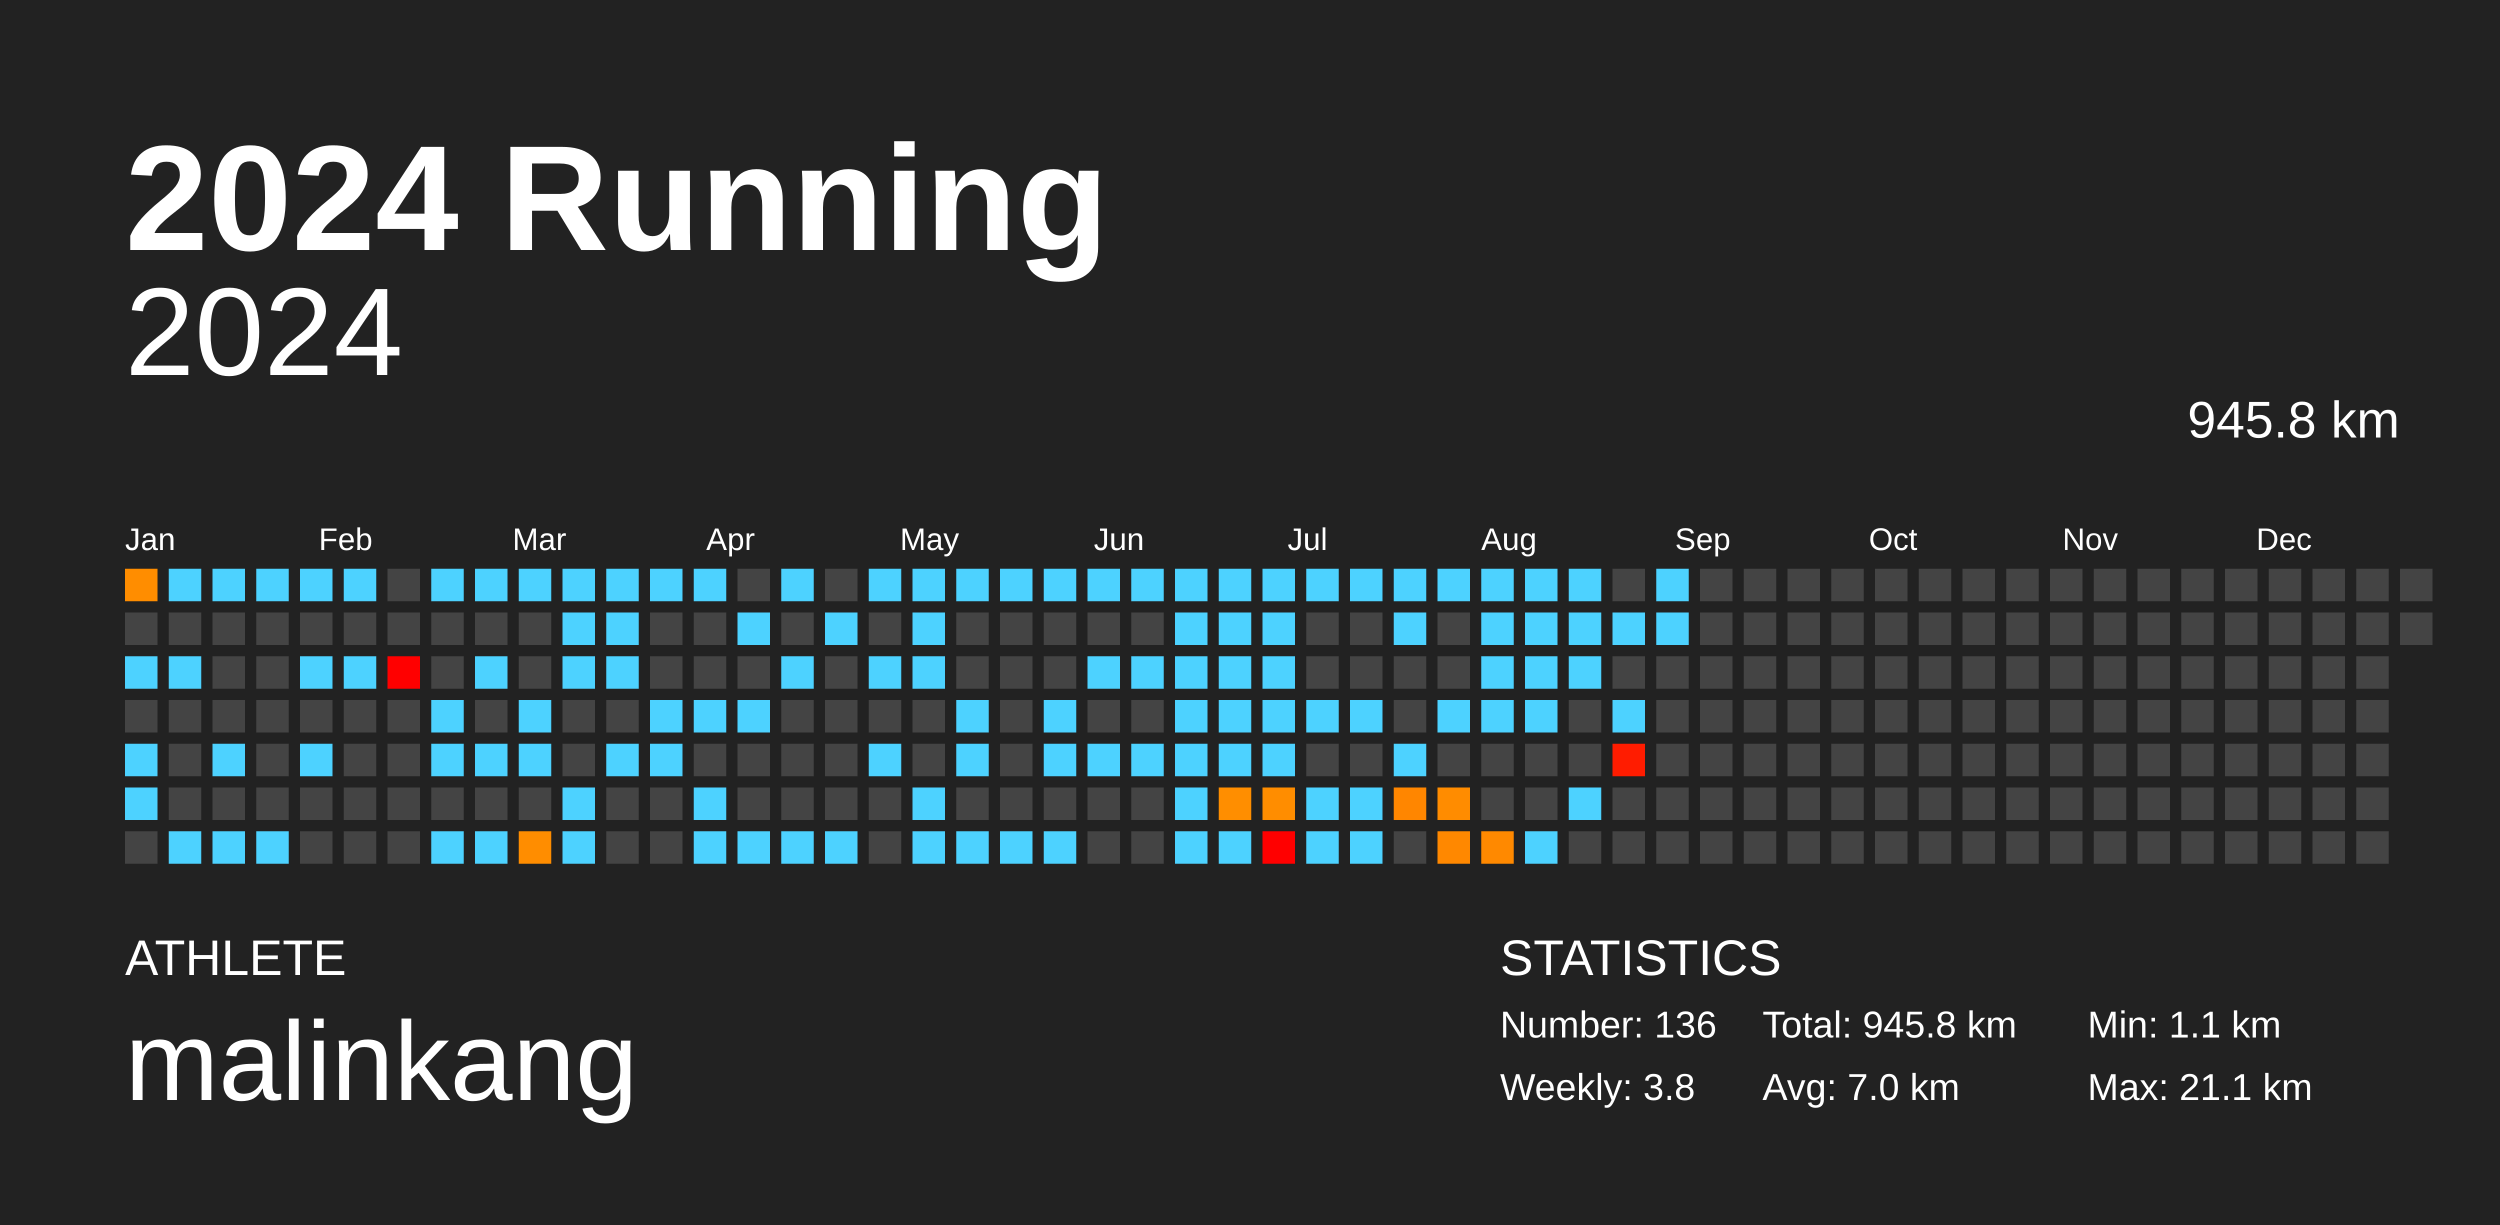
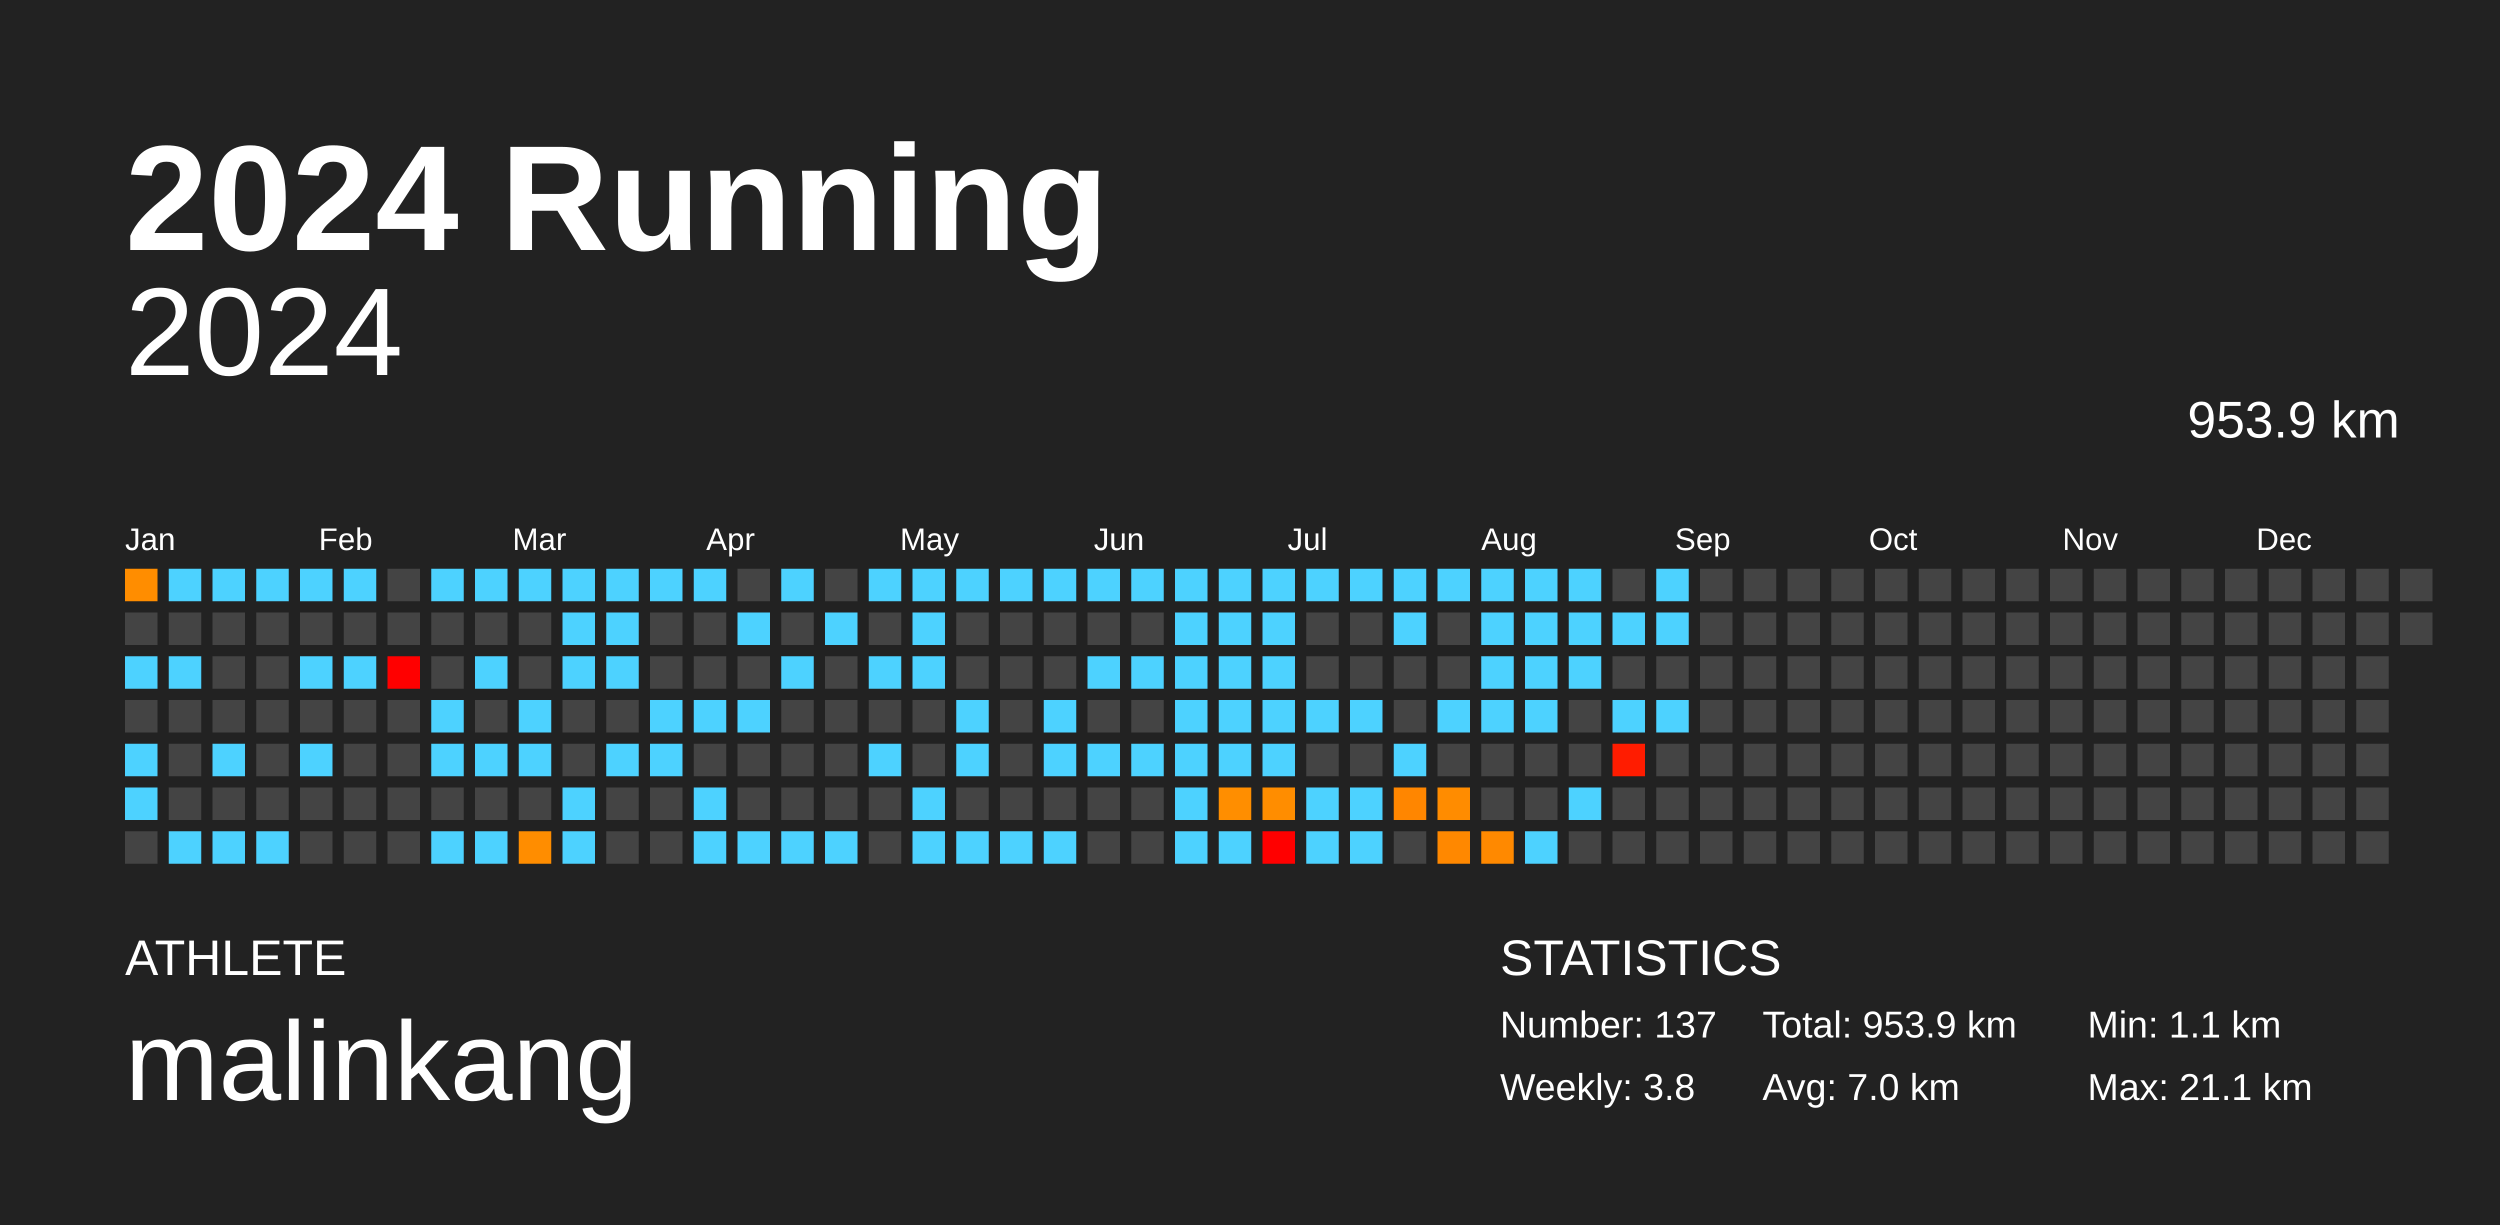
<svg xmlns="http://www.w3.org/2000/svg" baseProfile="full" height="98mm" version="1.1" viewBox="0,0,200,98" width="200mm">
  <defs />
  <rect fill="#222222" height="98" width="200" x="0" y="0" />
  <text fill="#FFFFFF" style="font-size:12px; font-family:Arial; font-weight:bold;" x="10" y="20">2024 Running</text>
  <text fill="#FFFFFF" style="font-size:4px; font-family:Arial" x="10" y="78">ATHLETE</text>
  <text fill="#FFFFFF" style="font-size:9px; font-family:Arial" x="10" y="88">malinkang</text>
  <text fill="#FFFFFF" style="font-size:4px; font-family:Arial" x="120" y="78">STATISTICS</text>
-   <text fill="#FFFFFF" style="font-size:3px; font-family:Arial" x="120" y="83">Number: 136</text>
+   <text fill="#FFFFFF" style="font-size:3px; font-family:Arial" x="120" y="83">Number: 137</text>
  <text fill="#FFFFFF" style="font-size:3px; font-family:Arial" x="120" y="88">Weekly: 3.8</text>
-   <text fill="#FFFFFF" style="font-size:3px; font-family:Arial" x="141" y="83">Total: 945.8 km</text>
+   <text fill="#FFFFFF" style="font-size:3px; font-family:Arial" x="141" y="83">Total: 953.9 km</text>
  <text fill="#FFFFFF" style="font-size:3px; font-family:Arial" x="141" y="88">Avg: 7.0 km</text>
  <text fill="#FFFFFF" style="font-size:3px; font-family:Arial" x="167" y="83">Min: 1.1 km</text>
  <text fill="#FFFFFF" style="font-size:3px; font-family:Arial" x="167" y="88">Max: 21.1 km</text>
  <text alignment-baseline="hanging" fill="#FFFFFF" style="font-size:10.0px; font-family:Arial;" x="10" y="30">2024</text>
-   <text alignment-baseline="hanging" fill="#FFFFFF" style="font-size:4.125px; font-family:Arial;" x="175" y="35">945.8 km</text>
+   <text alignment-baseline="hanging" fill="#FFFFFF" style="font-size:4.125px; font-family:Arial;" x="175" y="35">953.9 km</text>
  <text fill="#FFFFFF" style="font-size:2.5px; font-family:Arial" x="10.0" y="44">Jan</text>
  <text fill="#FFFFFF" style="font-size:2.5px; font-family:Arial" x="25.5" y="44">Feb</text>
  <text fill="#FFFFFF" style="font-size:2.5px; font-family:Arial" x="41.0" y="44">Mar</text>
  <text fill="#FFFFFF" style="font-size:2.5px; font-family:Arial" x="56.5" y="44">Apr</text>
  <text fill="#FFFFFF" style="font-size:2.5px; font-family:Arial" x="72.0" y="44">May</text>
  <text fill="#FFFFFF" style="font-size:2.5px; font-family:Arial" x="87.5" y="44">Jun</text>
  <text fill="#FFFFFF" style="font-size:2.5px; font-family:Arial" x="103.0" y="44">Jul</text>
  <text fill="#FFFFFF" style="font-size:2.5px; font-family:Arial" x="118.5" y="44">Aug</text>
  <text fill="#FFFFFF" style="font-size:2.5px; font-family:Arial" x="134.0" y="44">Sep</text>
  <text fill="#FFFFFF" style="font-size:2.5px; font-family:Arial" x="149.5" y="44">Oct</text>
  <text fill="#FFFFFF" style="font-size:2.5px; font-family:Arial" x="165.0" y="44">Nov</text>
  <text fill="#FFFFFF" style="font-size:2.5px; font-family:Arial" x="180.5" y="44">Dec</text>
  <rect fill="#ff8d00" height="2.6" width="2.6" x="10.0" y="45.5" />
  <rect fill="#444444" height="2.6" width="2.6" x="10.0" y="49.0" />
  <rect fill="#4dd2ff" height="2.6" width="2.6" x="10.0" y="52.5" />
  <rect fill="#444444" height="2.6" width="2.6" x="10.0" y="56.0" />
  <rect fill="#4dd2ff" height="2.6" width="2.6" x="10.0" y="59.5" />
  <rect fill="#4dd2ff" height="2.6" width="2.6" x="10.0" y="63.0" />
  <rect fill="#444444" height="2.6" width="2.6" x="10.0" y="66.5" />
  <rect fill="#4dd2ff" height="2.6" width="2.6" x="13.5" y="45.5" />
  <rect fill="#444444" height="2.6" width="2.6" x="13.5" y="49.0" />
  <rect fill="#4dd2ff" height="2.6" width="2.6" x="13.5" y="52.5" />
  <rect fill="#444444" height="2.6" width="2.6" x="13.5" y="56.0" />
  <rect fill="#444444" height="2.6" width="2.6" x="13.5" y="59.5" />
  <rect fill="#444444" height="2.6" width="2.6" x="13.5" y="63.0" />
  <rect fill="#4dd2ff" height="2.6" width="2.6" x="13.5" y="66.5" />
  <rect fill="#4dd2ff" height="2.6" width="2.6" x="17.0" y="45.5" />
  <rect fill="#444444" height="2.6" width="2.6" x="17.0" y="49.0" />
  <rect fill="#444444" height="2.6" width="2.6" x="17.0" y="52.5" />
  <rect fill="#444444" height="2.6" width="2.6" x="17.0" y="56.0" />
  <rect fill="#4dd2ff" height="2.6" width="2.6" x="17.0" y="59.5" />
  <rect fill="#444444" height="2.6" width="2.6" x="17.0" y="63.0" />
  <rect fill="#4dd2ff" height="2.6" width="2.6" x="17.0" y="66.5" />
  <rect fill="#4dd2ff" height="2.6" width="2.6" x="20.5" y="45.5" />
  <rect fill="#444444" height="2.6" width="2.6" x="20.5" y="49.0" />
  <rect fill="#444444" height="2.6" width="2.6" x="20.5" y="52.5" />
  <rect fill="#444444" height="2.6" width="2.6" x="20.5" y="56.0" />
  <rect fill="#444444" height="2.6" width="2.6" x="20.5" y="59.5" />
  <rect fill="#444444" height="2.6" width="2.6" x="20.5" y="63.0" />
  <rect fill="#4dd2ff" height="2.6" width="2.6" x="20.5" y="66.5" />
  <rect fill="#4dd2ff" height="2.6" width="2.6" x="24.0" y="45.5" />
  <rect fill="#444444" height="2.6" width="2.6" x="24.0" y="49.0" />
  <rect fill="#4dd2ff" height="2.6" width="2.6" x="24.0" y="52.5" />
  <rect fill="#444444" height="2.6" width="2.6" x="24.0" y="56.0" />
  <rect fill="#4dd2ff" height="2.6" width="2.6" x="24.0" y="59.5" />
  <rect fill="#444444" height="2.6" width="2.6" x="24.0" y="63.0" />
  <rect fill="#444444" height="2.6" width="2.6" x="24.0" y="66.5" />
  <rect fill="#4dd2ff" height="2.6" width="2.6" x="27.5" y="45.5" />
  <rect fill="#444444" height="2.6" width="2.6" x="27.5" y="49.0" />
  <rect fill="#4dd2ff" height="2.6" width="2.6" x="27.5" y="52.5" />
  <rect fill="#444444" height="2.6" width="2.6" x="27.5" y="56.0" />
  <rect fill="#444444" height="2.6" width="2.6" x="27.5" y="59.5" />
  <rect fill="#444444" height="2.6" width="2.6" x="27.5" y="63.0" />
  <rect fill="#444444" height="2.6" width="2.6" x="27.5" y="66.5" />
  <rect fill="#444444" height="2.6" width="2.6" x="31.0" y="45.5" />
  <rect fill="#444444" height="2.6" width="2.6" x="31.0" y="49.0" />
  <rect fill="red" height="2.6" width="2.6" x="31.0" y="52.5" />
  <rect fill="#444444" height="2.6" width="2.6" x="31.0" y="56.0" />
  <rect fill="#444444" height="2.6" width="2.6" x="31.0" y="59.5" />
  <rect fill="#444444" height="2.6" width="2.6" x="31.0" y="63.0" />
  <rect fill="#444444" height="2.6" width="2.6" x="31.0" y="66.5" />
  <rect fill="#4dd2ff" height="2.6" width="2.6" x="34.5" y="45.5" />
  <rect fill="#444444" height="2.6" width="2.6" x="34.5" y="49.0" />
  <rect fill="#444444" height="2.6" width="2.6" x="34.5" y="52.5" />
  <rect fill="#4dd2ff" height="2.6" width="2.6" x="34.5" y="56.0" />
  <rect fill="#4dd2ff" height="2.6" width="2.6" x="34.5" y="59.5" />
  <rect fill="#444444" height="2.6" width="2.6" x="34.5" y="63.0" />
  <rect fill="#4dd2ff" height="2.6" width="2.6" x="34.5" y="66.5" />
  <rect fill="#4dd2ff" height="2.6" width="2.6" x="38.0" y="45.5" />
  <rect fill="#444444" height="2.6" width="2.6" x="38.0" y="49.0" />
  <rect fill="#4dd2ff" height="2.6" width="2.6" x="38.0" y="52.5" />
  <rect fill="#444444" height="2.6" width="2.6" x="38.0" y="56.0" />
  <rect fill="#4dd2ff" height="2.6" width="2.6" x="38.0" y="59.5" />
  <rect fill="#444444" height="2.6" width="2.6" x="38.0" y="63.0" />
  <rect fill="#4dd2ff" height="2.6" width="2.6" x="38.0" y="66.5" />
  <rect fill="#4dd2ff" height="2.6" width="2.6" x="41.5" y="45.5" />
  <rect fill="#444444" height="2.6" width="2.6" x="41.5" y="49.0" />
  <rect fill="#444444" height="2.6" width="2.6" x="41.5" y="52.5" />
  <rect fill="#4dd2ff" height="2.6" width="2.6" x="41.5" y="56.0" />
  <rect fill="#4dd2ff" height="2.6" width="2.6" x="41.5" y="59.5" />
  <rect fill="#444444" height="2.6" width="2.6" x="41.5" y="63.0" />
  <rect fill="#ff8d00" height="2.6" width="2.6" x="41.5" y="66.5" />
  <rect fill="#4dd2ff" height="2.6" width="2.6" x="45.0" y="45.5" />
  <rect fill="#4dd2ff" height="2.6" width="2.6" x="45.0" y="49.0" />
  <rect fill="#4dd2ff" height="2.6" width="2.6" x="45.0" y="52.5" />
  <rect fill="#444444" height="2.6" width="2.6" x="45.0" y="56.0" />
  <rect fill="#444444" height="2.6" width="2.6" x="45.0" y="59.5" />
  <rect fill="#4dd2ff" height="2.6" width="2.6" x="45.0" y="63.0" />
  <rect fill="#4dd2ff" height="2.6" width="2.6" x="45.0" y="66.5" />
  <rect fill="#4dd2ff" height="2.6" width="2.6" x="48.5" y="45.5" />
  <rect fill="#4dd2ff" height="2.6" width="2.6" x="48.5" y="49.0" />
  <rect fill="#4dd2ff" height="2.6" width="2.6" x="48.5" y="52.5" />
  <rect fill="#444444" height="2.6" width="2.6" x="48.5" y="56.0" />
  <rect fill="#4dd2ff" height="2.6" width="2.6" x="48.5" y="59.5" />
  <rect fill="#444444" height="2.6" width="2.6" x="48.5" y="63.0" />
  <rect fill="#444444" height="2.6" width="2.6" x="48.5" y="66.5" />
  <rect fill="#4dd2ff" height="2.6" width="2.6" x="52.0" y="45.5" />
  <rect fill="#444444" height="2.6" width="2.6" x="52.0" y="49.0" />
  <rect fill="#444444" height="2.6" width="2.6" x="52.0" y="52.5" />
  <rect fill="#4dd2ff" height="2.6" width="2.6" x="52.0" y="56.0" />
  <rect fill="#4dd2ff" height="2.6" width="2.6" x="52.0" y="59.5" />
  <rect fill="#444444" height="2.6" width="2.6" x="52.0" y="63.0" />
  <rect fill="#444444" height="2.6" width="2.6" x="52.0" y="66.5" />
  <rect fill="#4dd2ff" height="2.6" width="2.6" x="55.5" y="45.5" />
  <rect fill="#444444" height="2.6" width="2.6" x="55.5" y="49.0" />
  <rect fill="#444444" height="2.6" width="2.6" x="55.5" y="52.5" />
  <rect fill="#4dd2ff" height="2.6" width="2.6" x="55.5" y="56.0" />
  <rect fill="#444444" height="2.6" width="2.6" x="55.5" y="59.5" />
  <rect fill="#4dd2ff" height="2.6" width="2.6" x="55.5" y="63.0" />
  <rect fill="#4dd2ff" height="2.6" width="2.6" x="55.5" y="66.5" />
  <rect fill="#444444" height="2.6" width="2.6" x="59.0" y="45.5" />
  <rect fill="#4dd2ff" height="2.6" width="2.6" x="59.0" y="49.0" />
  <rect fill="#444444" height="2.6" width="2.6" x="59.0" y="52.5" />
  <rect fill="#4dd2ff" height="2.6" width="2.6" x="59.0" y="56.0" />
  <rect fill="#444444" height="2.6" width="2.6" x="59.0" y="59.5" />
  <rect fill="#444444" height="2.6" width="2.6" x="59.0" y="63.0" />
  <rect fill="#4dd2ff" height="2.6" width="2.6" x="59.0" y="66.5" />
  <rect fill="#4dd2ff" height="2.6" width="2.6" x="62.5" y="45.5" />
  <rect fill="#444444" height="2.6" width="2.6" x="62.5" y="49.0" />
  <rect fill="#4dd2ff" height="2.6" width="2.6" x="62.5" y="52.5" />
  <rect fill="#444444" height="2.6" width="2.6" x="62.5" y="56.0" />
  <rect fill="#444444" height="2.6" width="2.6" x="62.5" y="59.5" />
  <rect fill="#444444" height="2.6" width="2.6" x="62.5" y="63.0" />
  <rect fill="#4dd2ff" height="2.6" width="2.6" x="62.5" y="66.5" />
  <rect fill="#444444" height="2.6" width="2.6" x="66.0" y="45.5" />
  <rect fill="#4dd2ff" height="2.6" width="2.6" x="66.0" y="49.0" />
  <rect fill="#444444" height="2.6" width="2.6" x="66.0" y="52.5" />
  <rect fill="#444444" height="2.6" width="2.6" x="66.0" y="56.0" />
  <rect fill="#444444" height="2.6" width="2.6" x="66.0" y="59.5" />
  <rect fill="#444444" height="2.6" width="2.6" x="66.0" y="63.0" />
  <rect fill="#4dd2ff" height="2.6" width="2.6" x="66.0" y="66.5" />
  <rect fill="#4dd2ff" height="2.6" width="2.6" x="69.5" y="45.5" />
  <rect fill="#444444" height="2.6" width="2.6" x="69.5" y="49.0" />
  <rect fill="#4dd2ff" height="2.6" width="2.6" x="69.5" y="52.5" />
  <rect fill="#444444" height="2.6" width="2.6" x="69.5" y="56.0" />
  <rect fill="#4dd2ff" height="2.6" width="2.6" x="69.5" y="59.5" />
  <rect fill="#444444" height="2.6" width="2.6" x="69.5" y="63.0" />
  <rect fill="#444444" height="2.6" width="2.6" x="69.5" y="66.5" />
  <rect fill="#4dd2ff" height="2.6" width="2.6" x="73.0" y="45.5" />
  <rect fill="#4dd2ff" height="2.6" width="2.6" x="73.0" y="49.0" />
  <rect fill="#4dd2ff" height="2.6" width="2.6" x="73.0" y="52.5" />
  <rect fill="#444444" height="2.6" width="2.6" x="73.0" y="56.0" />
  <rect fill="#444444" height="2.6" width="2.6" x="73.0" y="59.5" />
  <rect fill="#4dd2ff" height="2.6" width="2.6" x="73.0" y="63.0" />
  <rect fill="#4dd2ff" height="2.6" width="2.6" x="73.0" y="66.5" />
  <rect fill="#4dd2ff" height="2.6" width="2.6" x="76.5" y="45.5" />
  <rect fill="#444444" height="2.6" width="2.6" x="76.5" y="49.0" />
  <rect fill="#444444" height="2.6" width="2.6" x="76.5" y="52.5" />
  <rect fill="#4dd2ff" height="2.6" width="2.6" x="76.5" y="56.0" />
  <rect fill="#4dd2ff" height="2.6" width="2.6" x="76.5" y="59.5" />
  <rect fill="#444444" height="2.6" width="2.6" x="76.5" y="63.0" />
  <rect fill="#4dd2ff" height="2.6" width="2.6" x="76.5" y="66.5" />
  <rect fill="#4dd2ff" height="2.6" width="2.6" x="80.0" y="45.5" />
  <rect fill="#444444" height="2.6" width="2.6" x="80.0" y="49.0" />
  <rect fill="#444444" height="2.6" width="2.6" x="80.0" y="52.5" />
  <rect fill="#444444" height="2.6" width="2.6" x="80.0" y="56.0" />
  <rect fill="#444444" height="2.6" width="2.6" x="80.0" y="59.5" />
  <rect fill="#444444" height="2.6" width="2.6" x="80.0" y="63.0" />
  <rect fill="#4dd2ff" height="2.6" width="2.6" x="80.0" y="66.5" />
  <rect fill="#4dd2ff" height="2.6" width="2.6" x="83.5" y="45.5" />
  <rect fill="#444444" height="2.6" width="2.6" x="83.5" y="49.0" />
  <rect fill="#444444" height="2.6" width="2.6" x="83.5" y="52.5" />
  <rect fill="#4dd2ff" height="2.6" width="2.6" x="83.5" y="56.0" />
  <rect fill="#4dd2ff" height="2.6" width="2.6" x="83.5" y="59.5" />
  <rect fill="#444444" height="2.6" width="2.6" x="83.5" y="63.0" />
  <rect fill="#4dd2ff" height="2.6" width="2.6" x="83.5" y="66.5" />
  <rect fill="#4dd2ff" height="2.6" width="2.6" x="87.0" y="45.5" />
  <rect fill="#444444" height="2.6" width="2.6" x="87.0" y="49.0" />
  <rect fill="#4dd2ff" height="2.6" width="2.6" x="87.0" y="52.5" />
  <rect fill="#444444" height="2.6" width="2.6" x="87.0" y="56.0" />
  <rect fill="#4dd2ff" height="2.6" width="2.6" x="87.0" y="59.5" />
  <rect fill="#444444" height="2.6" width="2.6" x="87.0" y="63.0" />
  <rect fill="#444444" height="2.6" width="2.6" x="87.0" y="66.5" />
  <rect fill="#4dd2ff" height="2.6" width="2.6" x="90.5" y="45.5" />
  <rect fill="#444444" height="2.6" width="2.6" x="90.5" y="49.0" />
  <rect fill="#4dd2ff" height="2.6" width="2.6" x="90.5" y="52.5" />
  <rect fill="#444444" height="2.6" width="2.6" x="90.5" y="56.0" />
  <rect fill="#4dd2ff" height="2.6" width="2.6" x="90.5" y="59.5" />
  <rect fill="#444444" height="2.6" width="2.6" x="90.5" y="63.0" />
  <rect fill="#444444" height="2.6" width="2.6" x="90.5" y="66.5" />
  <rect fill="#4dd2ff" height="2.6" width="2.6" x="94.0" y="45.5" />
  <rect fill="#4dd2ff" height="2.6" width="2.6" x="94.0" y="49.0" />
  <rect fill="#4dd2ff" height="2.6" width="2.6" x="94.0" y="52.5" />
  <rect fill="#4dd2ff" height="2.6" width="2.6" x="94.0" y="56.0" />
  <rect fill="#4dd2ff" height="2.6" width="2.6" x="94.0" y="59.5" />
  <rect fill="#4dd2ff" height="2.6" width="2.6" x="94.0" y="63.0" />
  <rect fill="#4dd2ff" height="2.6" width="2.6" x="94.0" y="66.5" />
  <rect fill="#4dd2ff" height="2.6" width="2.6" x="97.5" y="45.5" />
  <rect fill="#4dd2ff" height="2.6" width="2.6" x="97.5" y="49.0" />
  <rect fill="#4dd2ff" height="2.6" width="2.6" x="97.5" y="52.5" />
  <rect fill="#4dd2ff" height="2.6" width="2.6" x="97.5" y="56.0" />
  <rect fill="#4dd2ff" height="2.6" width="2.6" x="97.5" y="59.5" />
  <rect fill="#ff8e00" height="2.6" width="2.6" x="97.5" y="63.0" />
  <rect fill="#4dd2ff" height="2.6" width="2.6" x="97.5" y="66.5" />
  <rect fill="#4dd2ff" height="2.6" width="2.6" x="101.0" y="45.5" />
  <rect fill="#4dd2ff" height="2.6" width="2.6" x="101.0" y="49.0" />
  <rect fill="#4dd2ff" height="2.6" width="2.6" x="101.0" y="52.5" />
  <rect fill="#4dd2ff" height="2.6" width="2.6" x="101.0" y="56.0" />
  <rect fill="#4dd2ff" height="2.6" width="2.6" x="101.0" y="59.5" />
  <rect fill="#ff8d00" height="2.6" width="2.6" x="101.0" y="63.0" />
  <rect fill="red" height="2.6" width="2.6" x="101.0" y="66.5" />
  <rect fill="#4dd2ff" height="2.6" width="2.6" x="104.5" y="45.5" />
  <rect fill="#444444" height="2.6" width="2.6" x="104.5" y="49.0" />
  <rect fill="#444444" height="2.6" width="2.6" x="104.5" y="52.5" />
  <rect fill="#4dd2ff" height="2.6" width="2.6" x="104.5" y="56.0" />
  <rect fill="#444444" height="2.6" width="2.6" x="104.5" y="59.5" />
  <rect fill="#4dd2ff" height="2.6" width="2.6" x="104.5" y="63.0" />
  <rect fill="#4dd2ff" height="2.6" width="2.6" x="104.5" y="66.5" />
  <rect fill="#4dd2ff" height="2.6" width="2.6" x="108.0" y="45.5" />
  <rect fill="#444444" height="2.6" width="2.6" x="108.0" y="49.0" />
  <rect fill="#444444" height="2.6" width="2.6" x="108.0" y="52.5" />
  <rect fill="#4dd2ff" height="2.6" width="2.6" x="108.0" y="56.0" />
  <rect fill="#444444" height="2.6" width="2.6" x="108.0" y="59.5" />
  <rect fill="#4dd2ff" height="2.6" width="2.6" x="108.0" y="63.0" />
  <rect fill="#4dd2ff" height="2.6" width="2.6" x="108.0" y="66.5" />
  <rect fill="#4dd2ff" height="2.6" width="2.6" x="111.5" y="45.5" />
  <rect fill="#4dd2ff" height="2.6" width="2.6" x="111.5" y="49.0" />
  <rect fill="#444444" height="2.6" width="2.6" x="111.5" y="52.5" />
  <rect fill="#444444" height="2.6" width="2.6" x="111.5" y="56.0" />
  <rect fill="#4dd2ff" height="2.6" width="2.6" x="111.5" y="59.5" />
  <rect fill="#ff8600" height="2.6" width="2.6" x="111.5" y="63.0" />
  <rect fill="#444444" height="2.6" width="2.6" x="111.5" y="66.5" />
  <rect fill="#4dd2ff" height="2.6" width="2.6" x="115.0" y="45.5" />
  <rect fill="#444444" height="2.6" width="2.6" x="115.0" y="49.0" />
  <rect fill="#444444" height="2.6" width="2.6" x="115.0" y="52.5" />
  <rect fill="#4dd2ff" height="2.6" width="2.6" x="115.0" y="56.0" />
  <rect fill="#444444" height="2.6" width="2.6" x="115.0" y="59.5" />
  <rect fill="#ff8c00" height="2.6" width="2.6" x="115.0" y="63.0" />
  <rect fill="#ff8800" height="2.6" width="2.6" x="115.0" y="66.5" />
  <rect fill="#4dd2ff" height="2.6" width="2.6" x="118.5" y="45.5" />
  <rect fill="#4dd2ff" height="2.6" width="2.6" x="118.5" y="49.0" />
  <rect fill="#4dd2ff" height="2.6" width="2.6" x="118.5" y="52.5" />
  <rect fill="#4dd2ff" height="2.6" width="2.6" x="118.5" y="56.0" />
  <rect fill="#444444" height="2.6" width="2.6" x="118.5" y="59.5" />
  <rect fill="#444444" height="2.6" width="2.6" x="118.5" y="63.0" />
  <rect fill="#ff8900" height="2.6" width="2.6" x="118.5" y="66.5" />
  <rect fill="#4dd2ff" height="2.6" width="2.6" x="122.0" y="45.5" />
  <rect fill="#4dd2ff" height="2.6" width="2.6" x="122.0" y="49.0" />
  <rect fill="#4dd2ff" height="2.6" width="2.6" x="122.0" y="52.5" />
  <rect fill="#4dd2ff" height="2.6" width="2.6" x="122.0" y="56.0" />
  <rect fill="#444444" height="2.6" width="2.6" x="122.0" y="59.5" />
  <rect fill="#444444" height="2.6" width="2.6" x="122.0" y="63.0" />
  <rect fill="#4dd2ff" height="2.6" width="2.6" x="122.0" y="66.5" />
  <rect fill="#4dd2ff" height="2.6" width="2.6" x="125.5" y="45.5" />
  <rect fill="#4dd2ff" height="2.6" width="2.6" x="125.5" y="49.0" />
  <rect fill="#4dd2ff" height="2.6" width="2.6" x="125.5" y="52.5" />
  <rect fill="#444444" height="2.6" width="2.6" x="125.5" y="56.0" />
  <rect fill="#444444" height="2.6" width="2.6" x="125.5" y="59.5" />
  <rect fill="#4dd2ff" height="2.6" width="2.6" x="125.5" y="63.0" />
  <rect fill="#444444" height="2.6" width="2.6" x="125.5" y="66.5" />
  <rect fill="#444444" height="2.6" width="2.6" x="129.0" y="45.5" />
  <rect fill="#4dd2ff" height="2.6" width="2.6" x="129.0" y="49.0" />
  <rect fill="#444444" height="2.6" width="2.6" x="129.0" y="52.5" />
  <rect fill="#4dd2ff" height="2.6" width="2.6" x="129.0" y="56.0" />
  <rect fill="#ff1c00" height="2.6" width="2.6" x="129.0" y="59.5" />
  <rect fill="#444444" height="2.6" width="2.6" x="129.0" y="63.0" />
  <rect fill="#444444" height="2.6" width="2.6" x="129.0" y="66.5" />
  <rect fill="#4dd2ff" height="2.6" width="2.6" x="132.5" y="45.5" />
  <rect fill="#4dd2ff" height="2.6" width="2.6" x="132.5" y="49.0" />
  <rect fill="#444444" height="2.6" width="2.6" x="132.5" y="52.5" />
-   <rect fill="#444444" height="2.6" width="2.6" x="132.5" y="56.0" />
+   <rect fill="#4dd2ff" height="2.6" width="2.6" x="132.5" y="56.0" />
  <rect fill="#444444" height="2.6" width="2.6" x="132.5" y="59.5" />
  <rect fill="#444444" height="2.6" width="2.6" x="132.5" y="63.0" />
  <rect fill="#444444" height="2.6" width="2.6" x="132.5" y="66.5" />
  <rect fill="#444444" height="2.6" width="2.6" x="136.0" y="45.5" />
  <rect fill="#444444" height="2.6" width="2.6" x="136.0" y="49.0" />
  <rect fill="#444444" height="2.6" width="2.6" x="136.0" y="52.5" />
  <rect fill="#444444" height="2.6" width="2.6" x="136.0" y="56.0" />
  <rect fill="#444444" height="2.6" width="2.6" x="136.0" y="59.5" />
  <rect fill="#444444" height="2.6" width="2.6" x="136.0" y="63.0" />
  <rect fill="#444444" height="2.6" width="2.6" x="136.0" y="66.5" />
  <rect fill="#444444" height="2.6" width="2.6" x="139.5" y="45.5" />
  <rect fill="#444444" height="2.6" width="2.6" x="139.5" y="49.0" />
  <rect fill="#444444" height="2.6" width="2.6" x="139.5" y="52.5" />
  <rect fill="#444444" height="2.6" width="2.6" x="139.5" y="56.0" />
  <rect fill="#444444" height="2.6" width="2.6" x="139.5" y="59.5" />
  <rect fill="#444444" height="2.6" width="2.6" x="139.5" y="63.0" />
  <rect fill="#444444" height="2.6" width="2.6" x="139.5" y="66.5" />
  <rect fill="#444444" height="2.6" width="2.6" x="143.0" y="45.5" />
  <rect fill="#444444" height="2.6" width="2.6" x="143.0" y="49.0" />
  <rect fill="#444444" height="2.6" width="2.6" x="143.0" y="52.5" />
  <rect fill="#444444" height="2.6" width="2.6" x="143.0" y="56.0" />
  <rect fill="#444444" height="2.6" width="2.6" x="143.0" y="59.5" />
  <rect fill="#444444" height="2.6" width="2.6" x="143.0" y="63.0" />
  <rect fill="#444444" height="2.6" width="2.6" x="143.0" y="66.5" />
  <rect fill="#444444" height="2.6" width="2.6" x="146.5" y="45.5" />
  <rect fill="#444444" height="2.6" width="2.6" x="146.5" y="49.0" />
  <rect fill="#444444" height="2.6" width="2.6" x="146.5" y="52.5" />
  <rect fill="#444444" height="2.6" width="2.6" x="146.5" y="56.0" />
  <rect fill="#444444" height="2.6" width="2.6" x="146.5" y="59.5" />
  <rect fill="#444444" height="2.6" width="2.6" x="146.5" y="63.0" />
  <rect fill="#444444" height="2.6" width="2.6" x="146.5" y="66.5" />
  <rect fill="#444444" height="2.6" width="2.6" x="150.0" y="45.5" />
  <rect fill="#444444" height="2.6" width="2.6" x="150.0" y="49.0" />
  <rect fill="#444444" height="2.6" width="2.6" x="150.0" y="52.5" />
  <rect fill="#444444" height="2.6" width="2.6" x="150.0" y="56.0" />
  <rect fill="#444444" height="2.6" width="2.6" x="150.0" y="59.5" />
  <rect fill="#444444" height="2.6" width="2.6" x="150.0" y="63.0" />
  <rect fill="#444444" height="2.6" width="2.6" x="150.0" y="66.5" />
  <rect fill="#444444" height="2.6" width="2.6" x="153.5" y="45.5" />
  <rect fill="#444444" height="2.6" width="2.6" x="153.5" y="49.0" />
  <rect fill="#444444" height="2.6" width="2.6" x="153.5" y="52.5" />
  <rect fill="#444444" height="2.6" width="2.6" x="153.5" y="56.0" />
  <rect fill="#444444" height="2.6" width="2.6" x="153.5" y="59.5" />
  <rect fill="#444444" height="2.6" width="2.6" x="153.5" y="63.0" />
  <rect fill="#444444" height="2.6" width="2.6" x="153.5" y="66.5" />
  <rect fill="#444444" height="2.6" width="2.6" x="157.0" y="45.5" />
  <rect fill="#444444" height="2.6" width="2.6" x="157.0" y="49.0" />
  <rect fill="#444444" height="2.6" width="2.6" x="157.0" y="52.5" />
  <rect fill="#444444" height="2.6" width="2.6" x="157.0" y="56.0" />
  <rect fill="#444444" height="2.6" width="2.6" x="157.0" y="59.5" />
  <rect fill="#444444" height="2.6" width="2.6" x="157.0" y="63.0" />
  <rect fill="#444444" height="2.6" width="2.6" x="157.0" y="66.5" />
  <rect fill="#444444" height="2.6" width="2.6" x="160.5" y="45.5" />
  <rect fill="#444444" height="2.6" width="2.6" x="160.5" y="49.0" />
  <rect fill="#444444" height="2.6" width="2.6" x="160.5" y="52.5" />
  <rect fill="#444444" height="2.6" width="2.6" x="160.5" y="56.0" />
  <rect fill="#444444" height="2.6" width="2.6" x="160.5" y="59.5" />
  <rect fill="#444444" height="2.6" width="2.6" x="160.5" y="63.0" />
  <rect fill="#444444" height="2.6" width="2.6" x="160.5" y="66.5" />
  <rect fill="#444444" height="2.6" width="2.6" x="164.0" y="45.5" />
  <rect fill="#444444" height="2.6" width="2.6" x="164.0" y="49.0" />
  <rect fill="#444444" height="2.6" width="2.6" x="164.0" y="52.5" />
  <rect fill="#444444" height="2.6" width="2.6" x="164.0" y="56.0" />
  <rect fill="#444444" height="2.6" width="2.6" x="164.0" y="59.5" />
  <rect fill="#444444" height="2.6" width="2.6" x="164.0" y="63.0" />
  <rect fill="#444444" height="2.6" width="2.6" x="164.0" y="66.5" />
  <rect fill="#444444" height="2.6" width="2.6" x="167.5" y="45.5" />
  <rect fill="#444444" height="2.6" width="2.6" x="167.5" y="49.0" />
  <rect fill="#444444" height="2.6" width="2.6" x="167.5" y="52.5" />
  <rect fill="#444444" height="2.6" width="2.6" x="167.5" y="56.0" />
  <rect fill="#444444" height="2.6" width="2.6" x="167.5" y="59.5" />
  <rect fill="#444444" height="2.6" width="2.6" x="167.5" y="63.0" />
  <rect fill="#444444" height="2.6" width="2.6" x="167.5" y="66.5" />
  <rect fill="#444444" height="2.6" width="2.6" x="171.0" y="45.5" />
  <rect fill="#444444" height="2.6" width="2.6" x="171.0" y="49.0" />
  <rect fill="#444444" height="2.6" width="2.6" x="171.0" y="52.5" />
  <rect fill="#444444" height="2.6" width="2.6" x="171.0" y="56.0" />
  <rect fill="#444444" height="2.6" width="2.6" x="171.0" y="59.5" />
  <rect fill="#444444" height="2.6" width="2.6" x="171.0" y="63.0" />
  <rect fill="#444444" height="2.6" width="2.6" x="171.0" y="66.5" />
  <rect fill="#444444" height="2.6" width="2.6" x="174.5" y="45.5" />
  <rect fill="#444444" height="2.6" width="2.6" x="174.5" y="49.0" />
  <rect fill="#444444" height="2.6" width="2.6" x="174.5" y="52.5" />
  <rect fill="#444444" height="2.6" width="2.6" x="174.5" y="56.0" />
  <rect fill="#444444" height="2.6" width="2.6" x="174.5" y="59.5" />
  <rect fill="#444444" height="2.6" width="2.6" x="174.5" y="63.0" />
  <rect fill="#444444" height="2.6" width="2.6" x="174.5" y="66.5" />
  <rect fill="#444444" height="2.6" width="2.6" x="178.0" y="45.5" />
  <rect fill="#444444" height="2.6" width="2.6" x="178.0" y="49.0" />
  <rect fill="#444444" height="2.6" width="2.6" x="178.0" y="52.5" />
  <rect fill="#444444" height="2.6" width="2.6" x="178.0" y="56.0" />
  <rect fill="#444444" height="2.6" width="2.6" x="178.0" y="59.5" />
  <rect fill="#444444" height="2.6" width="2.6" x="178.0" y="63.0" />
  <rect fill="#444444" height="2.6" width="2.6" x="178.0" y="66.5" />
  <rect fill="#444444" height="2.6" width="2.6" x="181.5" y="45.5" />
  <rect fill="#444444" height="2.6" width="2.6" x="181.5" y="49.0" />
  <rect fill="#444444" height="2.6" width="2.6" x="181.5" y="52.5" />
  <rect fill="#444444" height="2.6" width="2.6" x="181.5" y="56.0" />
  <rect fill="#444444" height="2.6" width="2.6" x="181.5" y="59.5" />
  <rect fill="#444444" height="2.6" width="2.6" x="181.5" y="63.0" />
  <rect fill="#444444" height="2.6" width="2.6" x="181.5" y="66.5" />
  <rect fill="#444444" height="2.6" width="2.6" x="185.0" y="45.5" />
  <rect fill="#444444" height="2.6" width="2.6" x="185.0" y="49.0" />
  <rect fill="#444444" height="2.6" width="2.6" x="185.0" y="52.5" />
  <rect fill="#444444" height="2.6" width="2.6" x="185.0" y="56.0" />
  <rect fill="#444444" height="2.6" width="2.6" x="185.0" y="59.5" />
  <rect fill="#444444" height="2.6" width="2.6" x="185.0" y="63.0" />
  <rect fill="#444444" height="2.6" width="2.6" x="185.0" y="66.5" />
  <rect fill="#444444" height="2.6" width="2.6" x="188.5" y="45.5" />
  <rect fill="#444444" height="2.6" width="2.6" x="188.5" y="49.0" />
  <rect fill="#444444" height="2.6" width="2.6" x="188.5" y="52.5" />
  <rect fill="#444444" height="2.6" width="2.6" x="188.5" y="56.0" />
  <rect fill="#444444" height="2.6" width="2.6" x="188.5" y="59.5" />
  <rect fill="#444444" height="2.6" width="2.6" x="188.5" y="63.0" />
  <rect fill="#444444" height="2.6" width="2.6" x="188.5" y="66.5" />
  <rect fill="#444444" height="2.6" width="2.6" x="192.0" y="45.5" />
  <rect fill="#444444" height="2.6" width="2.6" x="192.0" y="49.0" />
</svg>
